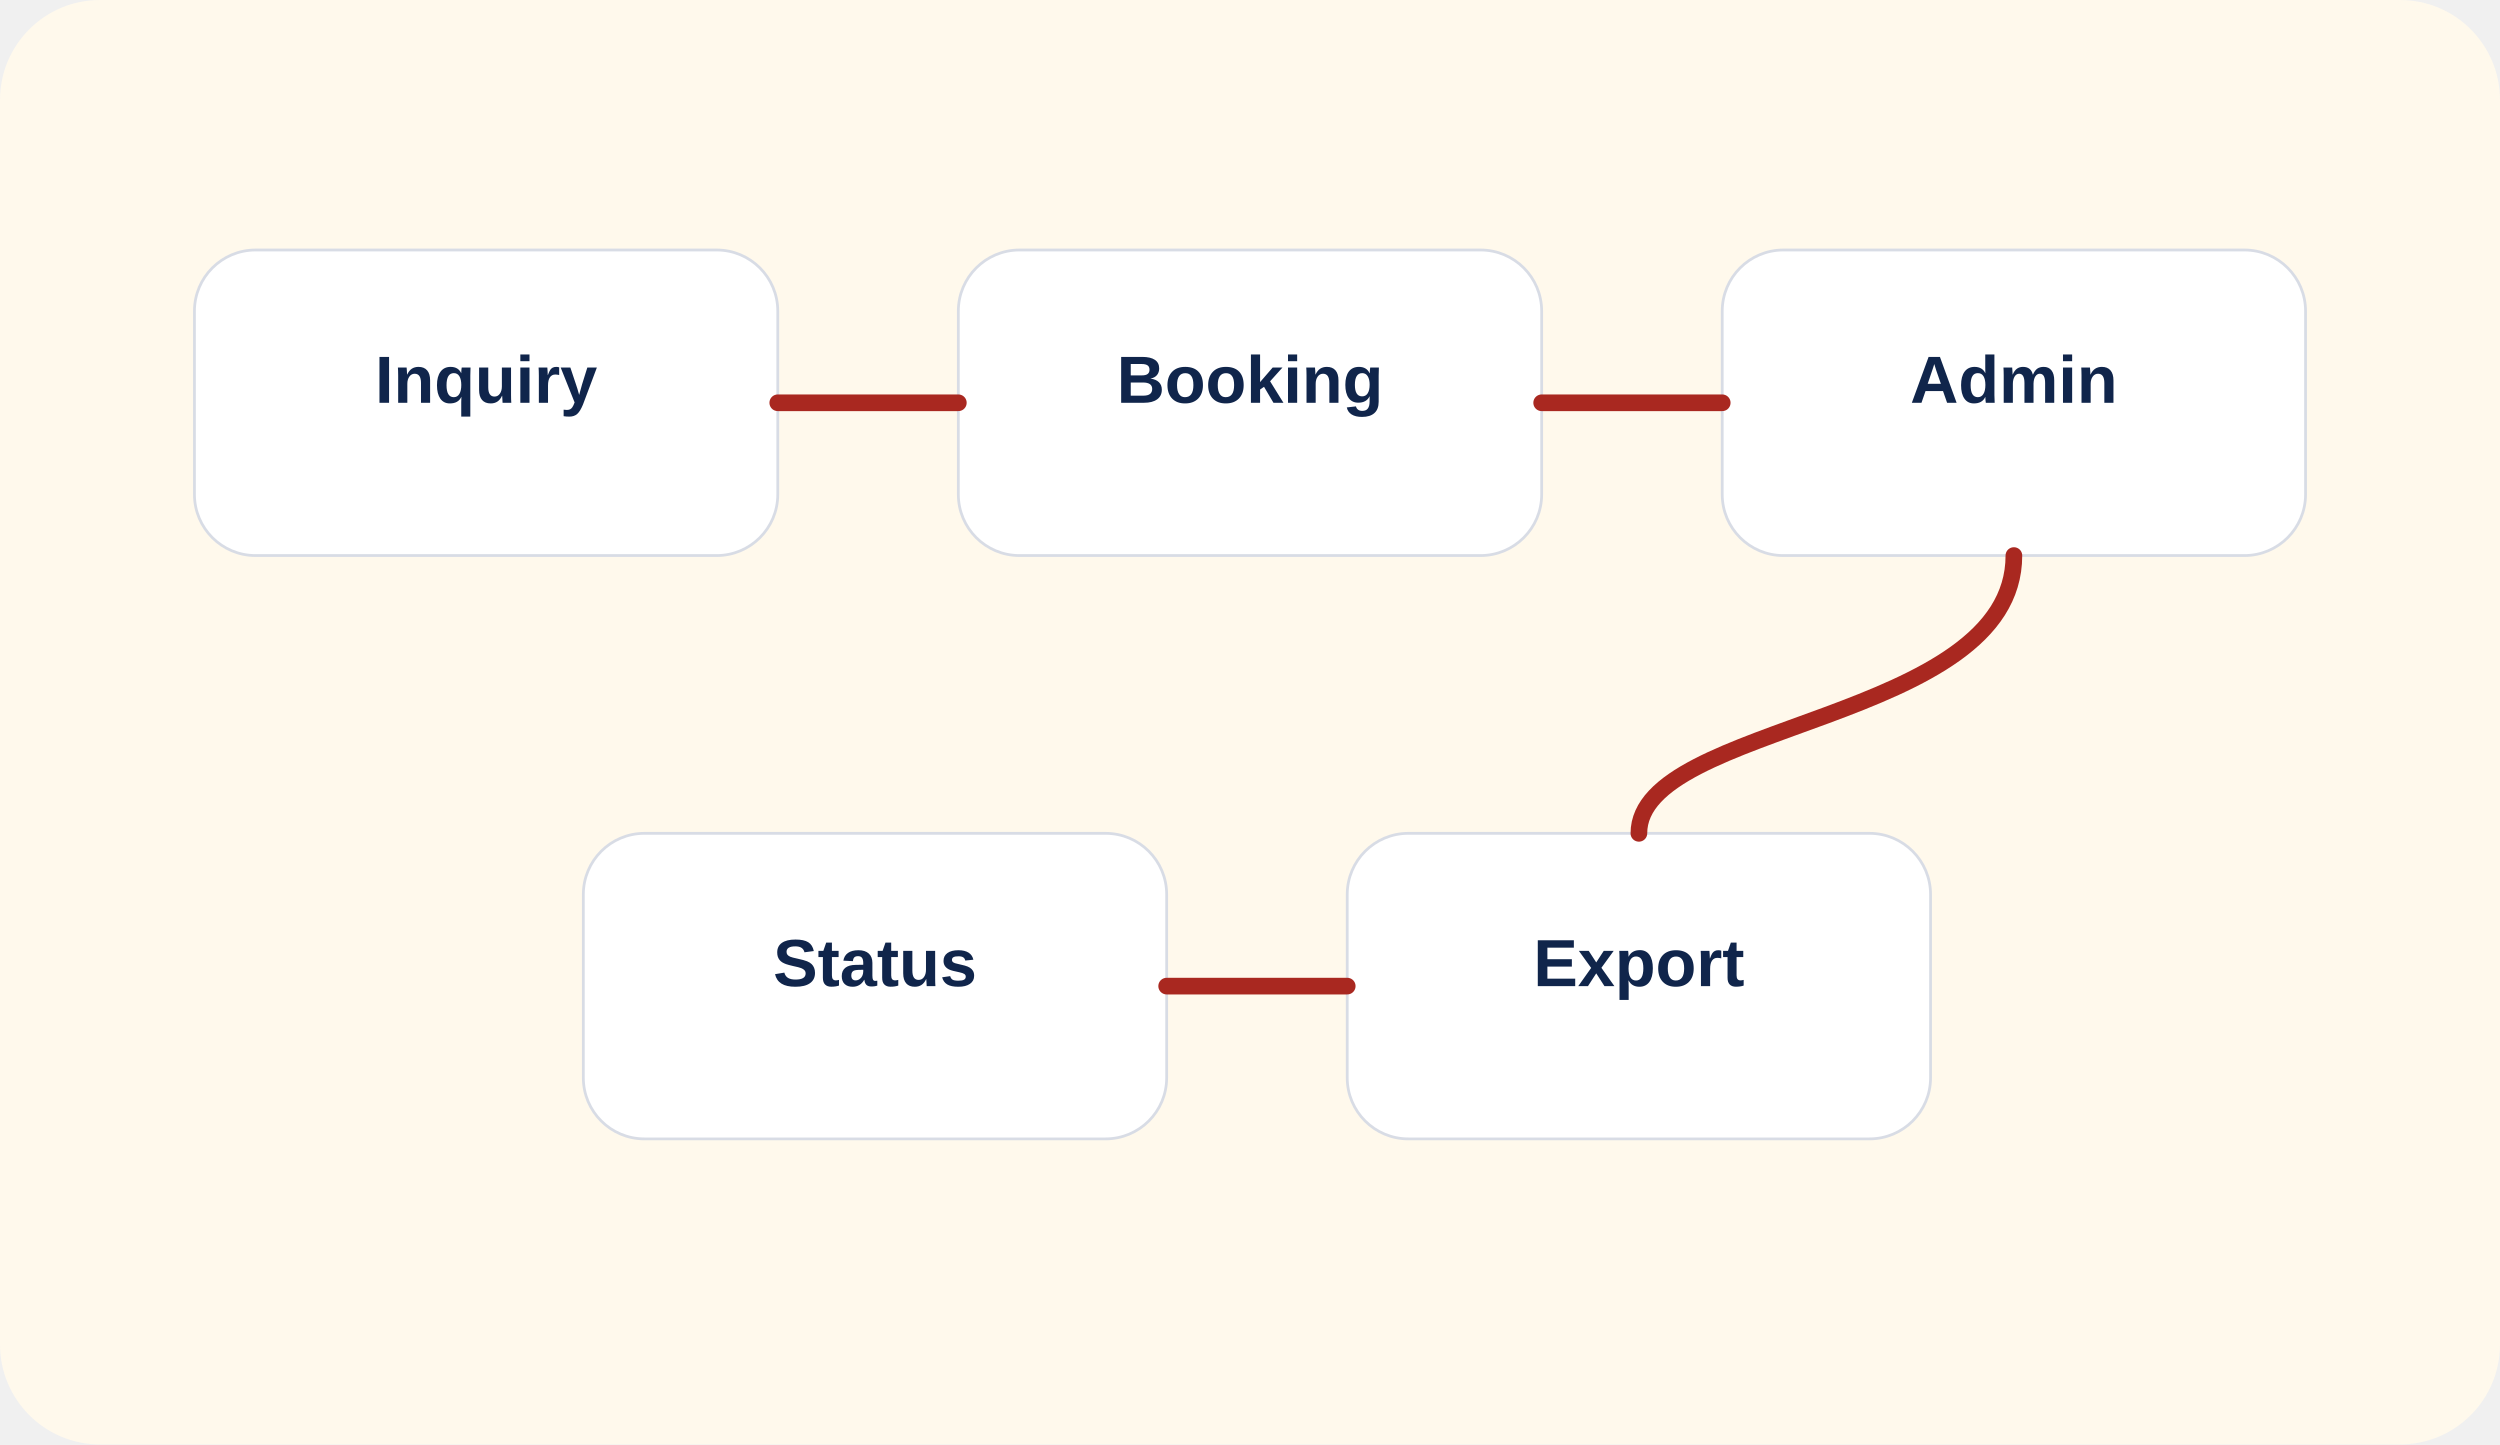
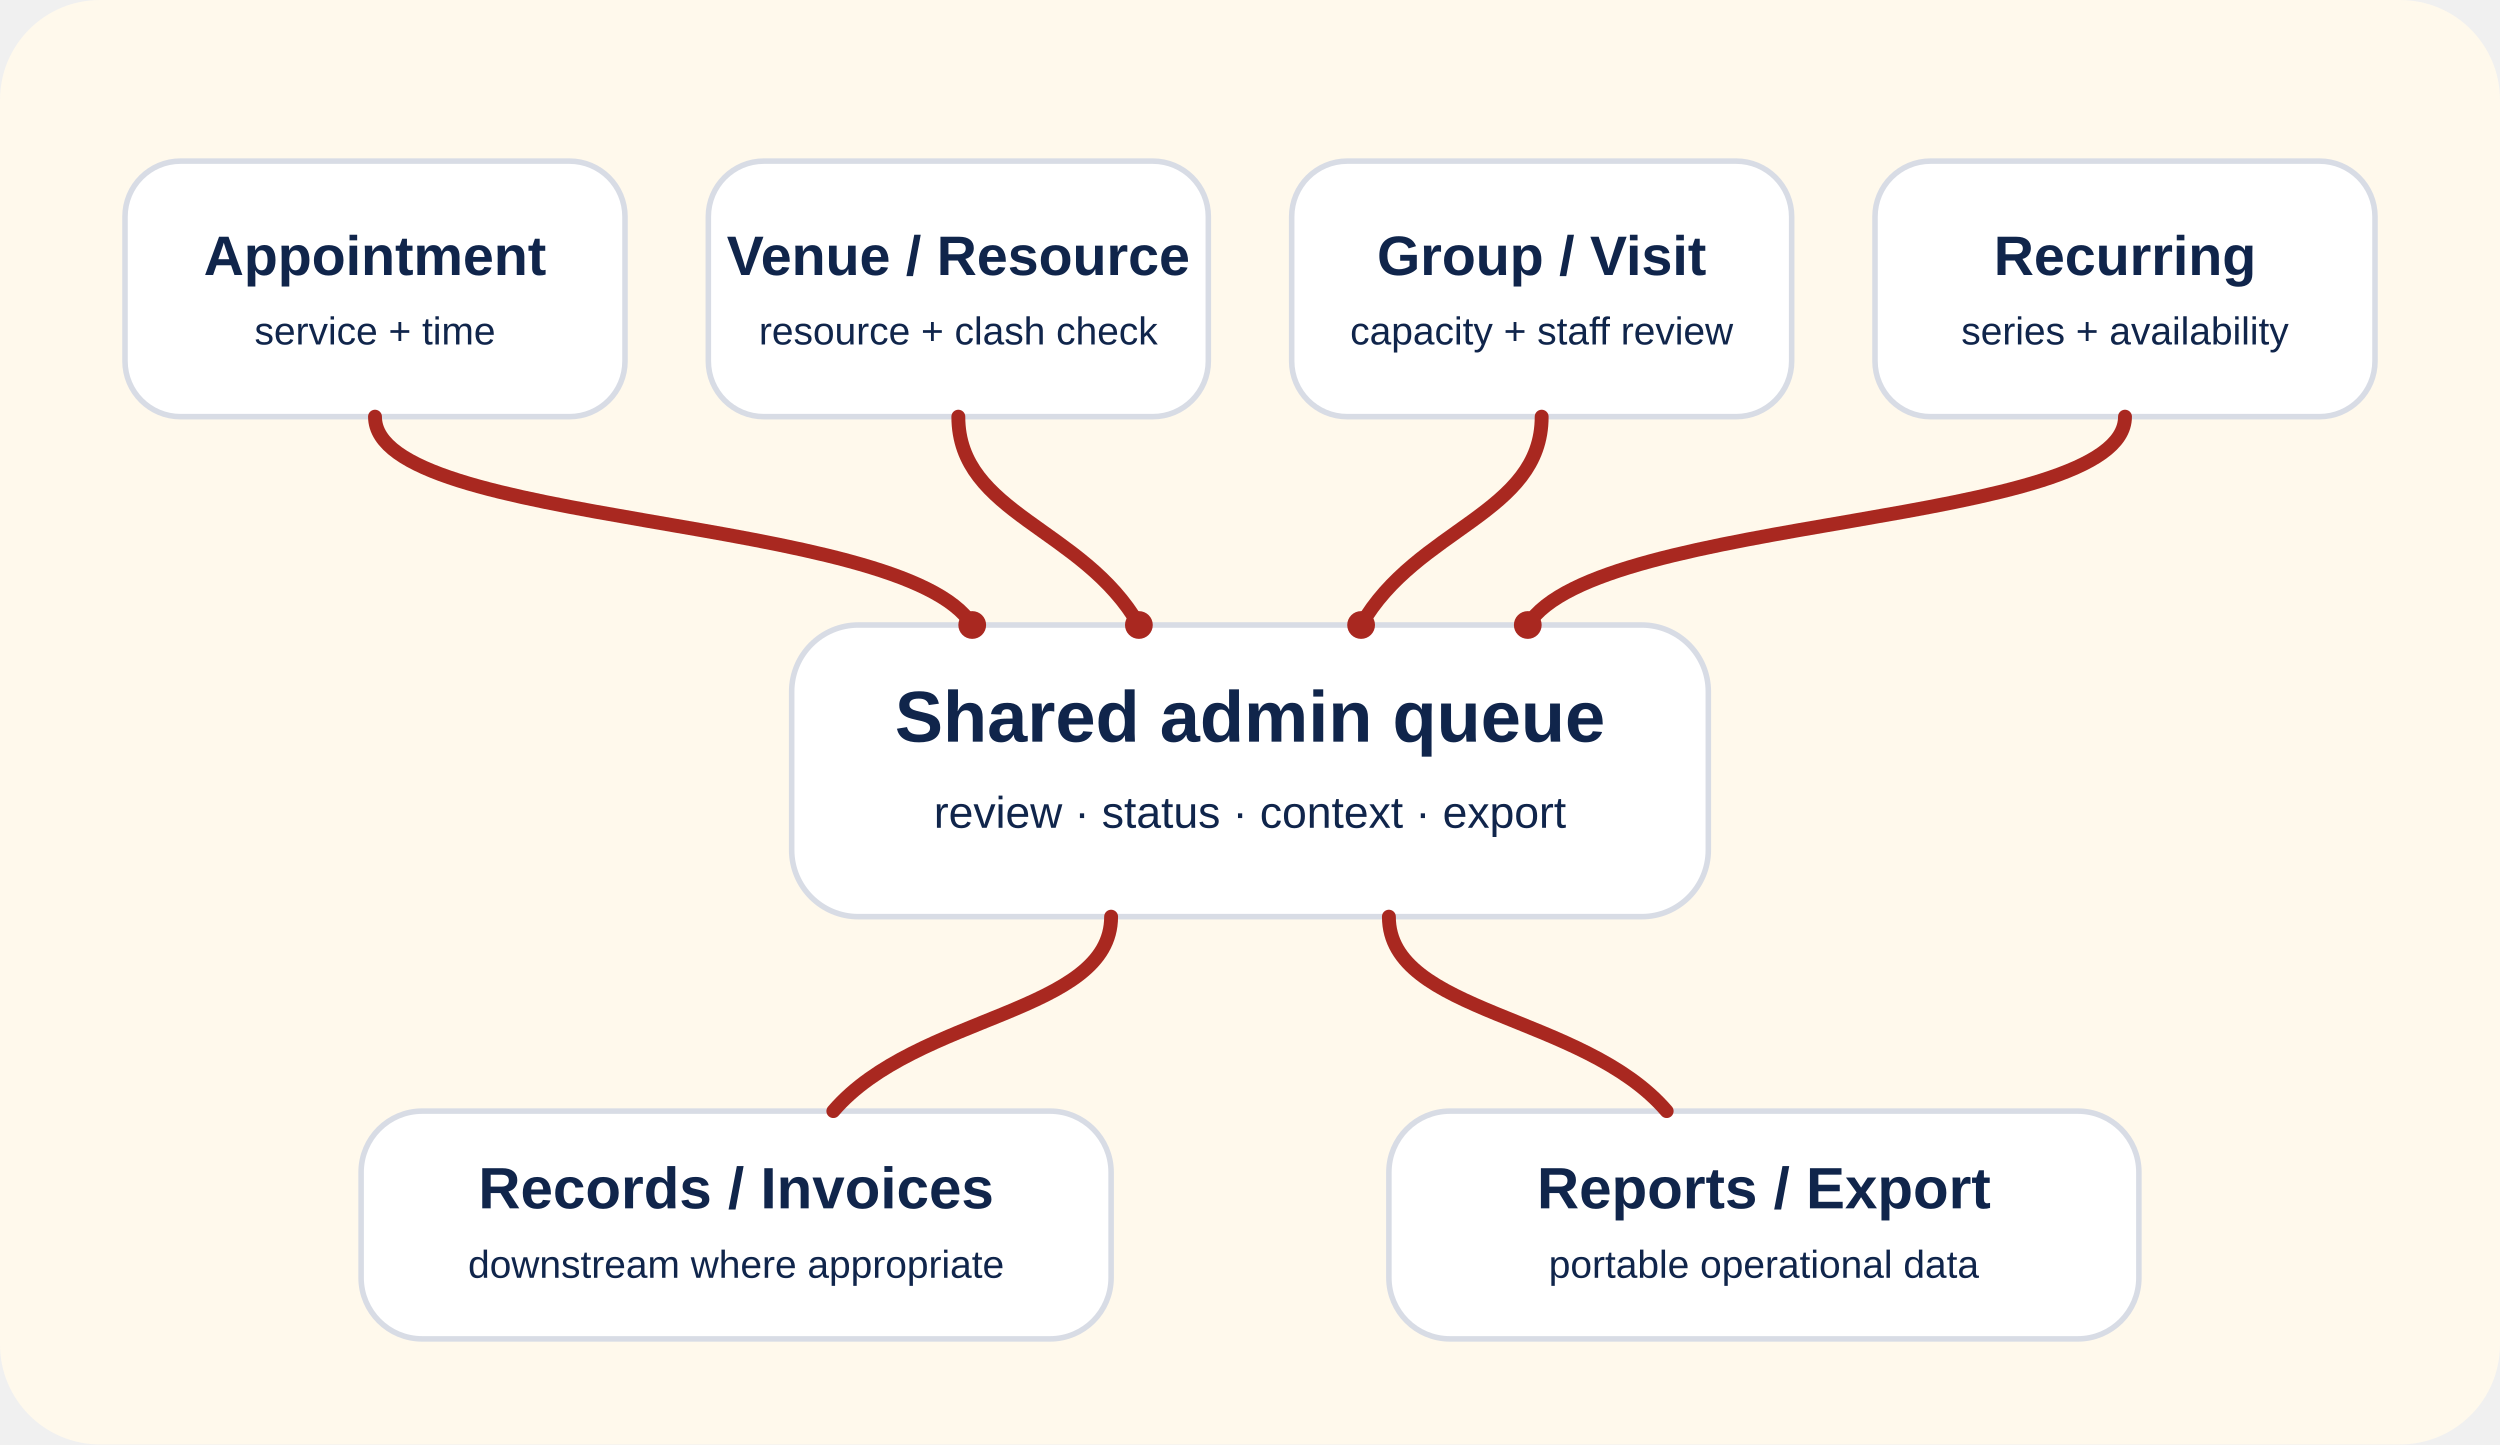
- <svg xmlns="http://www.w3.org/2000/svg" width="900" height="520" viewBox="0 0 900 520">
+ <svg xmlns="http://www.w3.org/2000/svg" width="900" height="520" viewBox="0 0 900 520" role="img" aria-labelledby="title desc">
  <rect width="900" height="520" rx="36" fill="#fff9ec" />
-   <rect x="70" y="90" width="210" height="110" rx="22" fill="#ffffff" stroke="#d8dce5" />
-   <rect x="345" y="90" width="210" height="110" rx="22" fill="#ffffff" stroke="#d8dce5" />
-   <rect x="620" y="90" width="210" height="110" rx="22" fill="#ffffff" stroke="#d8dce5" />
-   <rect x="210" y="300" width="210" height="110" rx="22" fill="#ffffff" stroke="#d8dce5" />
-   <rect x="485" y="300" width="210" height="110" rx="22" fill="#ffffff" stroke="#d8dce5" />
-   <text x="175" y="145" text-anchor="middle" font-family="Arial" font-size="24" font-weight="700" fill="#10254b">Inquiry</text>
-   <text x="450" y="145" text-anchor="middle" font-family="Arial" font-size="24" font-weight="700" fill="#10254b">Booking</text>
-   <text x="725" y="145" text-anchor="middle" font-family="Arial" font-size="24" font-weight="700" fill="#10254b">Admin</text>
-   <text x="315" y="355" text-anchor="middle" font-family="Arial" font-size="24" font-weight="700" fill="#10254b">Status</text>
-   <text x="590" y="355" text-anchor="middle" font-family="Arial" font-size="24" font-weight="700" fill="#10254b">Export</text>
-   <path d="M280 145 H345" stroke="#a92820" stroke-width="6" stroke-linecap="round" />
-   <path d="M555 145 H620" stroke="#a92820" stroke-width="6" stroke-linecap="round" />
-   <path d="M725 200 C725 260 590 260 590 300" stroke="#a92820" stroke-width="6" fill="none" stroke-linecap="round" />
-   <path d="M420 355 H485" stroke="#a92820" stroke-width="6" stroke-linecap="round" />
+   <g font-family="Arial, Helvetica, sans-serif">
+     <g fill="#ffffff" stroke="#d8dce5" stroke-width="2">
+       <rect x="45" y="58" width="180" height="92" rx="20" />
+       <rect x="255" y="58" width="180" height="92" rx="20" />
+       <rect x="465" y="58" width="180" height="92" rx="20" />
+       <rect x="675" y="58" width="180" height="92" rx="20" />
+       <rect x="285" y="225" width="330" height="105" rx="24" />
+       <rect x="130" y="400" width="270" height="82" rx="22" />
+       <rect x="500" y="400" width="270" height="82" rx="22" />
+     </g>
+     <g fill="#10254b" text-anchor="middle">
+       <text x="135" y="99" font-size="20" font-weight="700">Appointment</text>
+       <text x="135" y="124" font-size="14">service + time</text>
+       <text x="345" y="99" font-size="20" font-weight="700">Venue / Resource</text>
+       <text x="345" y="124" font-size="14">resource + clash check</text>
+       <text x="555" y="99" font-size="20" font-weight="700">Group / Visit</text>
+       <text x="555" y="124" font-size="14">capacity + staff review</text>
+       <text x="765" y="99" font-size="20" font-weight="700">Recurring</text>
+       <text x="765" y="124" font-size="14">series + availability</text>
+       <text x="450" y="267" font-size="26" font-weight="700">Shared admin queue</text>
+       <text x="450" y="298" font-size="16">review · status · context · export</text>
+       <text x="265" y="435" font-size="21" font-weight="700">Records / Invoices</text>
+       <text x="265" y="460" font-size="14">downstream where appropriate</text>
+       <text x="635" y="435" font-size="21" font-weight="700">Reports / Export</text>
+       <text x="635" y="460" font-size="14">portable operational data</text>
+     </g>
+     <g stroke="#a92820" stroke-width="5" fill="none" stroke-linecap="round" stroke-linejoin="round">
+       <path d="M135 150 C135 190 325 185 350 225" />
+       <path d="M345 150 C345 185 390 190 410 225" />
+       <path d="M555 150 C555 185 510 190 490 225" />
+       <path d="M765 150 C765 190 575 185 550 225" />
+       <path d="M400 330 C400 365 330 365 300 400" />
+       <path d="M500 330 C500 365 570 365 600 400" />
+     </g>
+     <g fill="#a92820">
+       <circle cx="350" cy="225" r="5" />
+       <circle cx="410" cy="225" r="5" />
+       <circle cx="490" cy="225" r="5" />
+       <circle cx="550" cy="225" r="5" />
+     </g>
+   </g>
</svg>
